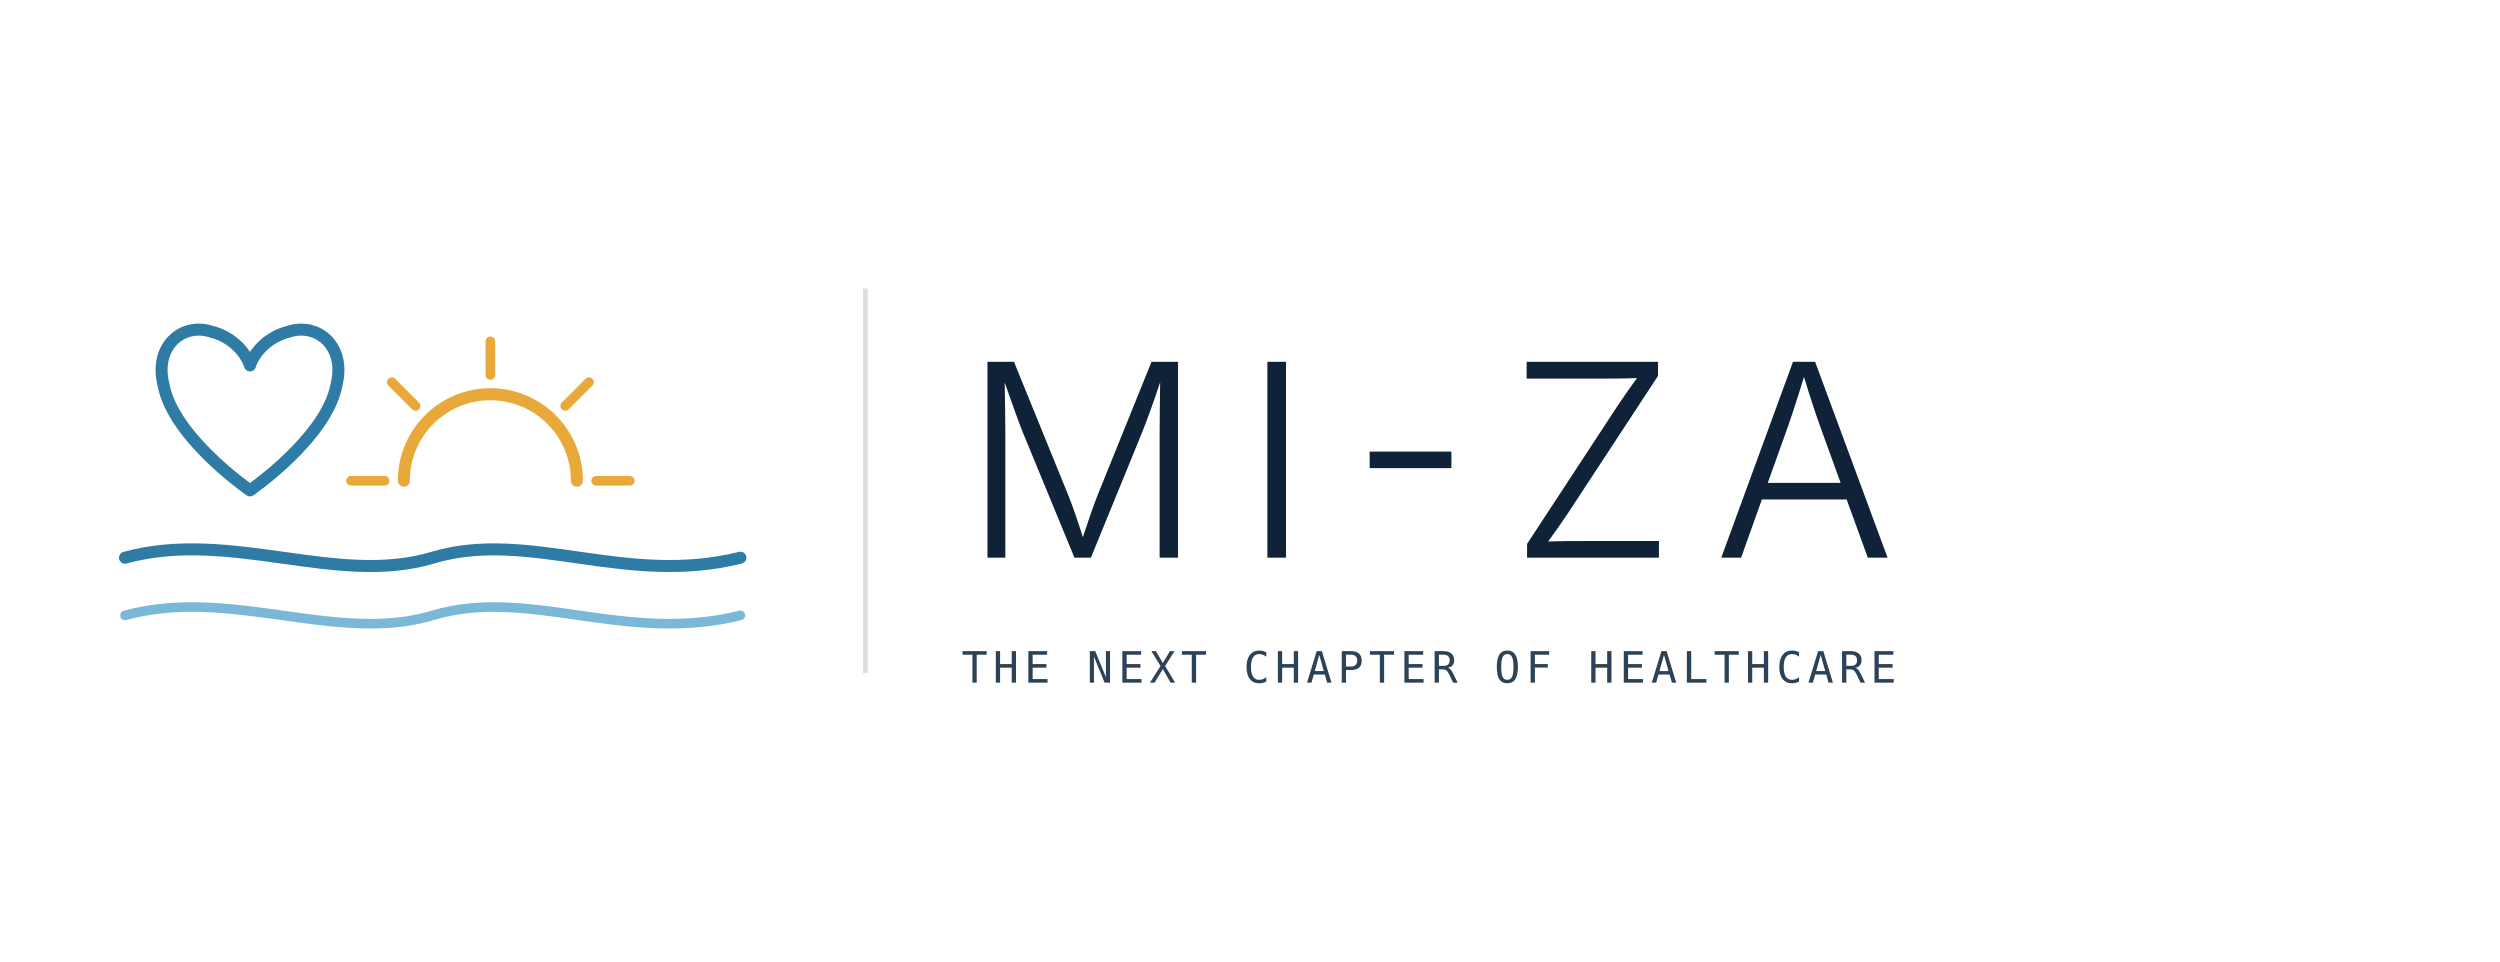
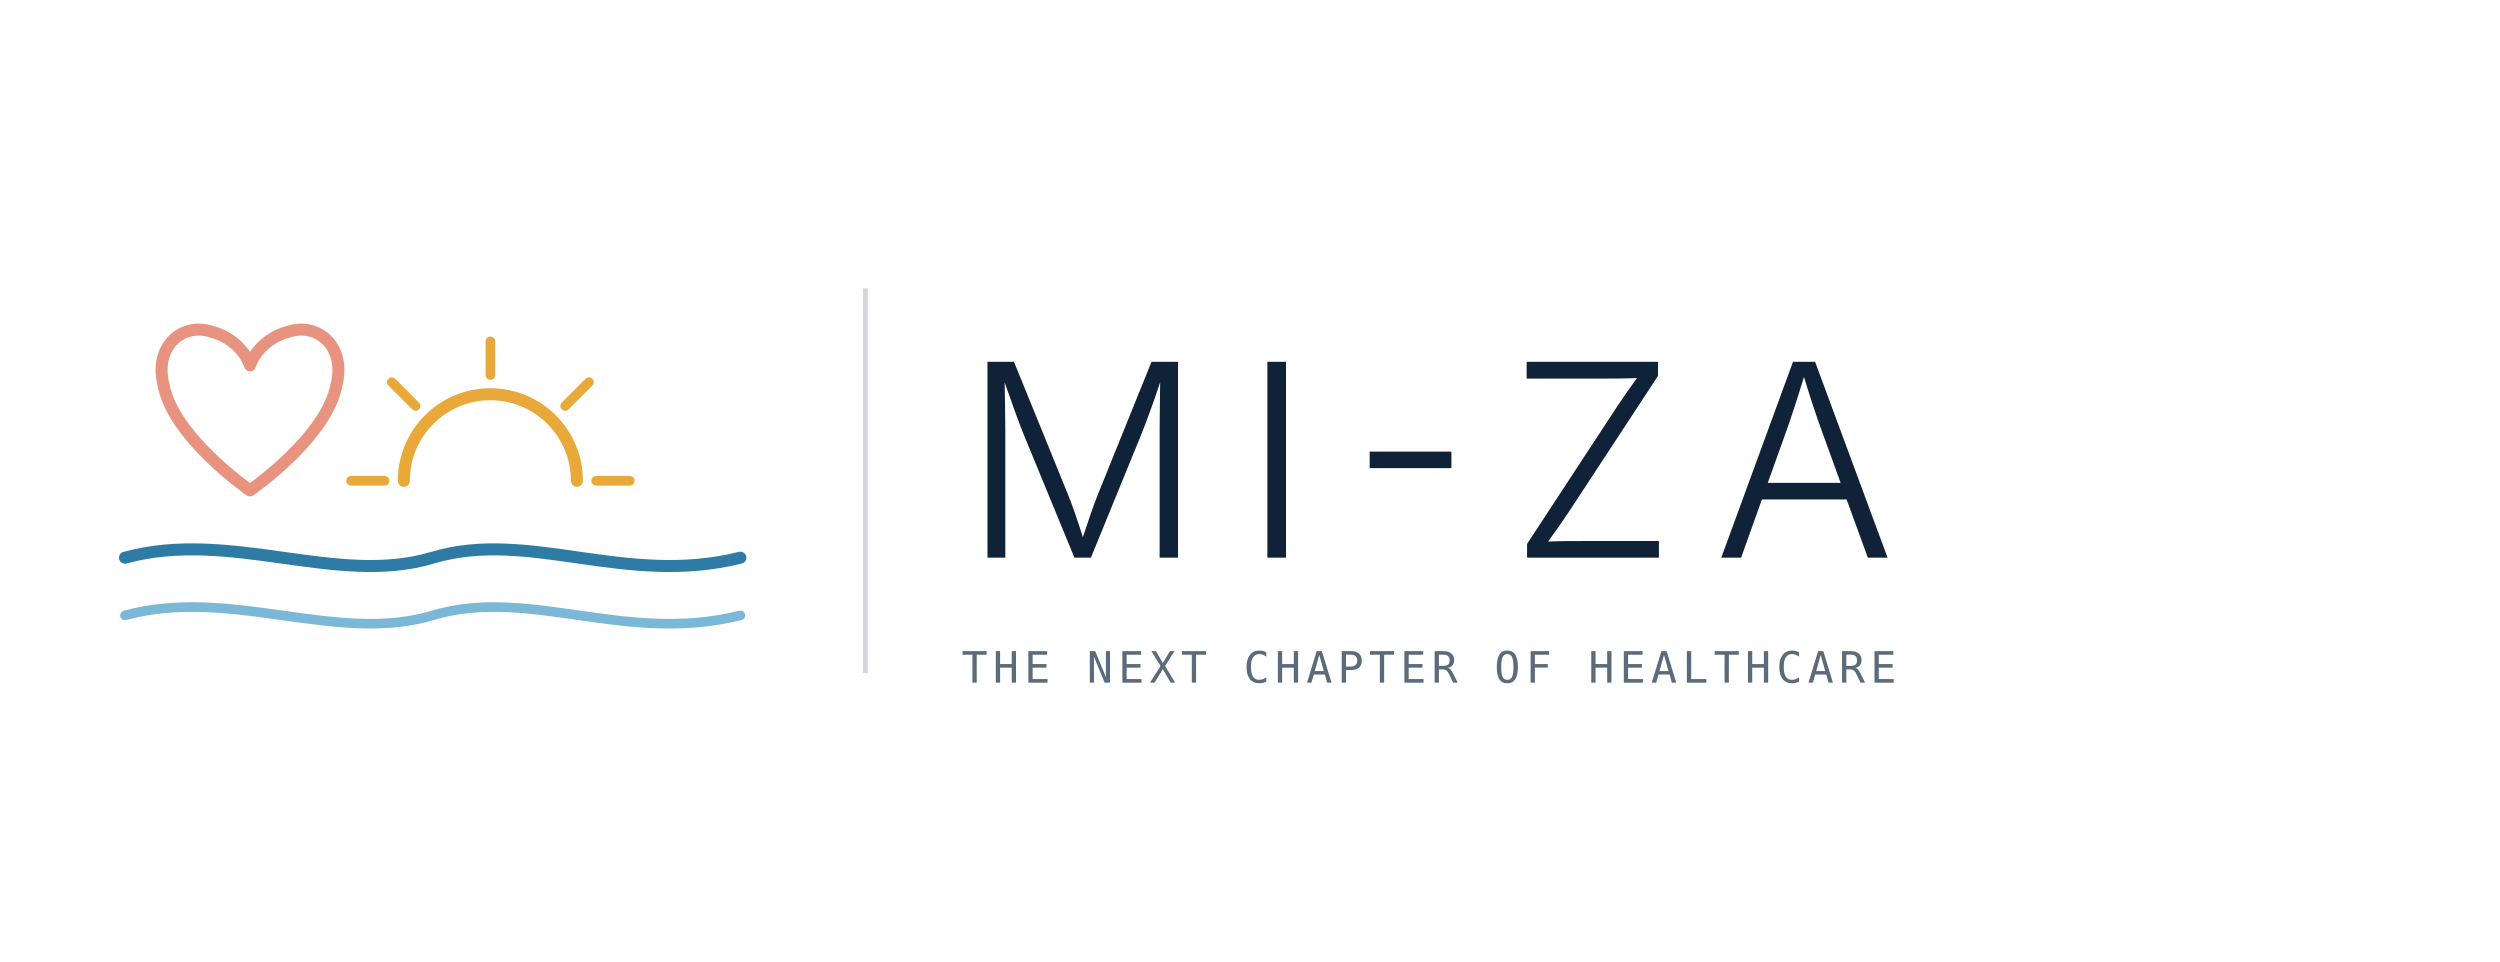
<svg xmlns="http://www.w3.org/2000/svg" viewBox="0 0 520 200" width="1040" height="400">
  <g transform="translate(20, 50)">
-     <path d="M 32 52 C 32 52, 16 41, 14 30 C 12 22, 18 17, 24 19 C 28 20, 31 23, 32 26 C 33 23, 36 20, 40 19 C 46 17, 52 22, 50 30 C 48 41, 32 52, 32 52 Z" stroke="#2E7BA6" stroke-width="2.5" fill="none" stroke-linejoin="round" stroke-linecap="round" />
+     <path d="M 32 52 C 32 52, 16 41, 14 30 C 12 22, 18 17, 24 19 C 28 20, 31 23, 32 26 C 33 23, 36 20, 40 19 C 46 17, 52 22, 50 30 C 48 41, 32 52, 32 52 Z" stroke="#E89380" stroke-width="2.5" fill="none" stroke-linejoin="round" stroke-linecap="round" />
    <path d="M64 50 A 18 18 0 0 1 100 50" stroke="#E8A93A" stroke-width="2.5" fill="none" stroke-linecap="round" />
    <line x1="60" y1="50" x2="53" y2="50" stroke="#E8A93A" stroke-width="2" stroke-linecap="round" />
    <line x1="66.44" y1="34.44" x2="61.49" y2="29.49" stroke="#E8A93A" stroke-width="2" stroke-linecap="round" />
    <line x1="82" y1="28" x2="82" y2="21" stroke="#E8A93A" stroke-width="2" stroke-linecap="round" />
    <line x1="97.56" y1="34.44" x2="102.51" y2="29.49" stroke="#E8A93A" stroke-width="2" stroke-linecap="round" />
    <line x1="104" y1="50" x2="111" y2="50" stroke="#E8A93A" stroke-width="2" stroke-linecap="round" />
    <path d="M6 66 C 28 60, 50 72, 70 66 C 90 60, 110 72, 134 66" stroke="#2E7BA6" stroke-width="2.5" fill="none" stroke-linecap="round" />
    <path d="M6 78 C 28 72, 50 84, 70 78 C 90 72, 110 84, 134 78" stroke="#7BB7D6" stroke-width="2" fill="none" stroke-linecap="round" />
  </g>
-   <line x1="180" y1="60" x2="180" y2="140" stroke="#0F2238" stroke-opacity="0.15" stroke-width="1" />
+   <line x1="180" y1="60" x2="180" y2="140" stroke="#0F2238" stroke-opacity="0.18" stroke-width="1" />
  <text x="200" y="116" font-family="Inter, 'Helvetica Neue', sans-serif" font-size="56" letter-spacing="7.8" fill="#0F2238" font-weight="300">MI-ZA</text>
-   <text x="200" y="142" font-family="'JetBrains Mono', monospace" font-size="9" letter-spacing="1.1" fill="#2C4256">THE NEXT CHAPTER OF HEALTHCARE</text>
+   <text x="200" y="142" font-family="'JetBrains Mono', 'Menlo', monospace" font-size="9" letter-spacing="1.1" fill="#2C4256" fill-opacity="0.78">THE NEXT CHAPTER OF HEALTHCARE</text>
</svg>
